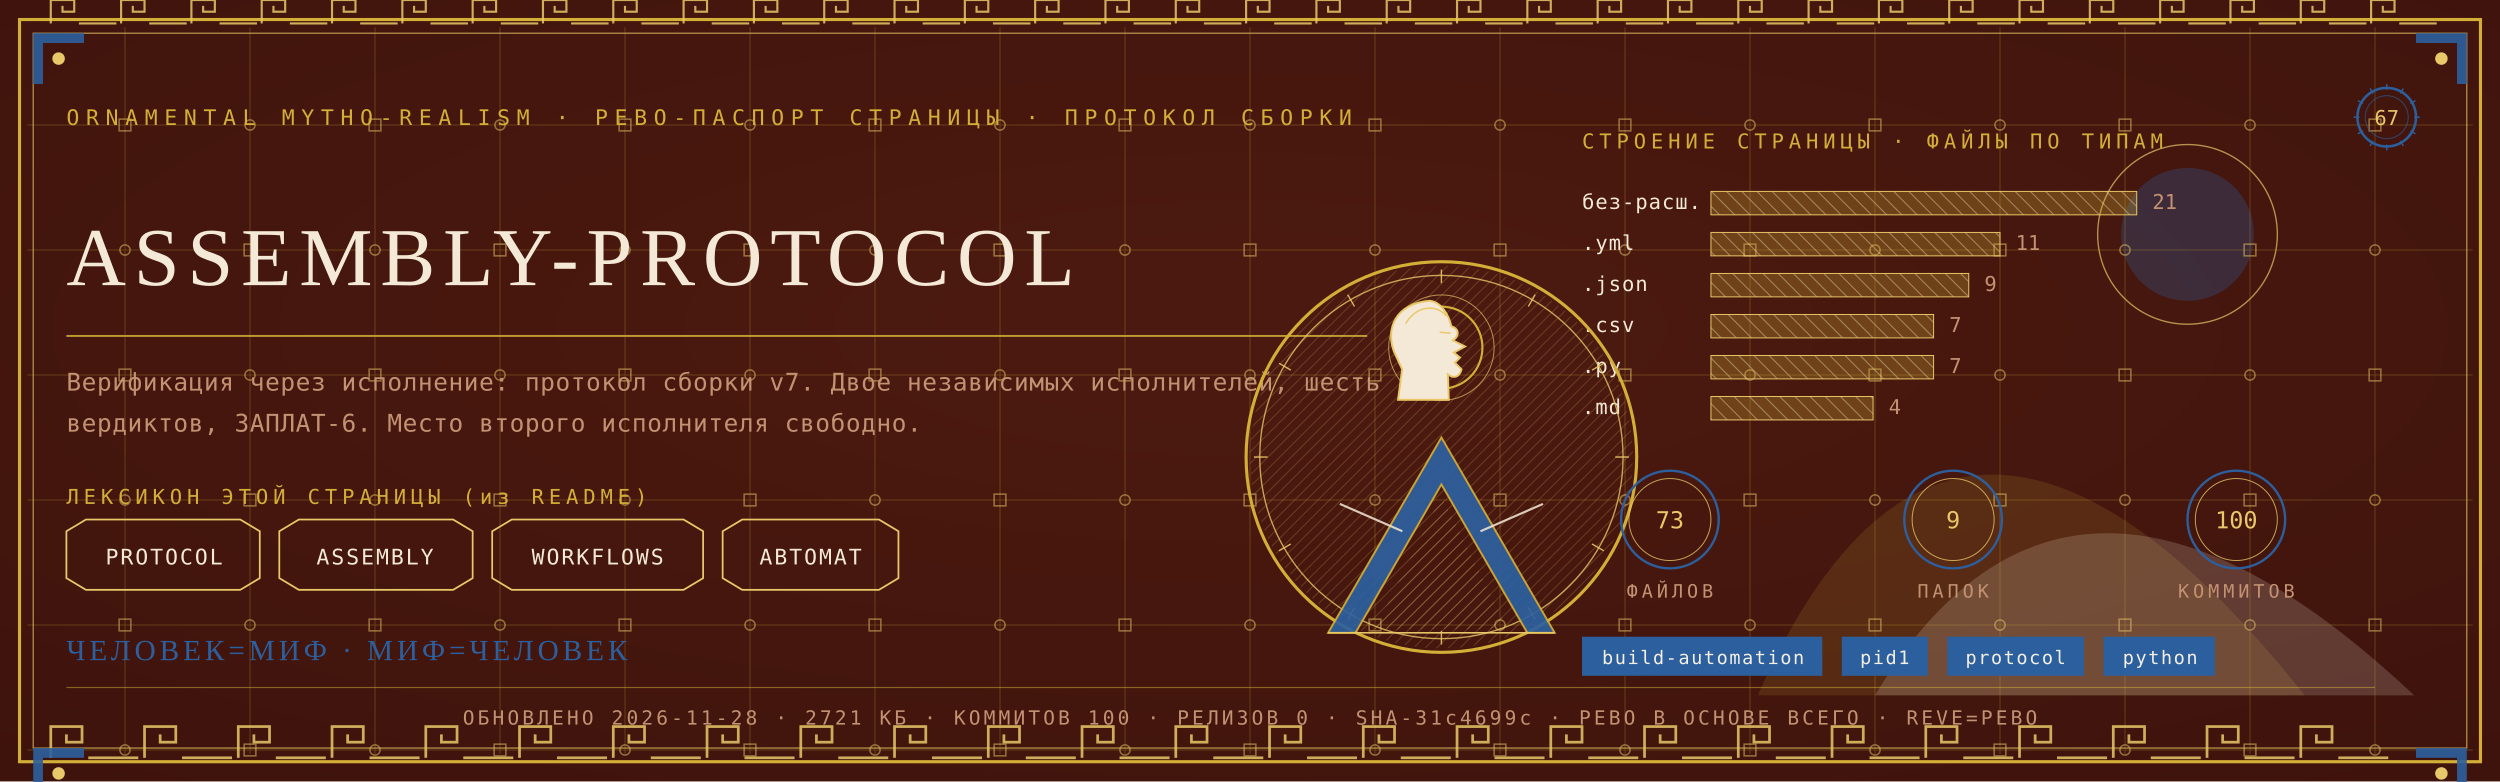
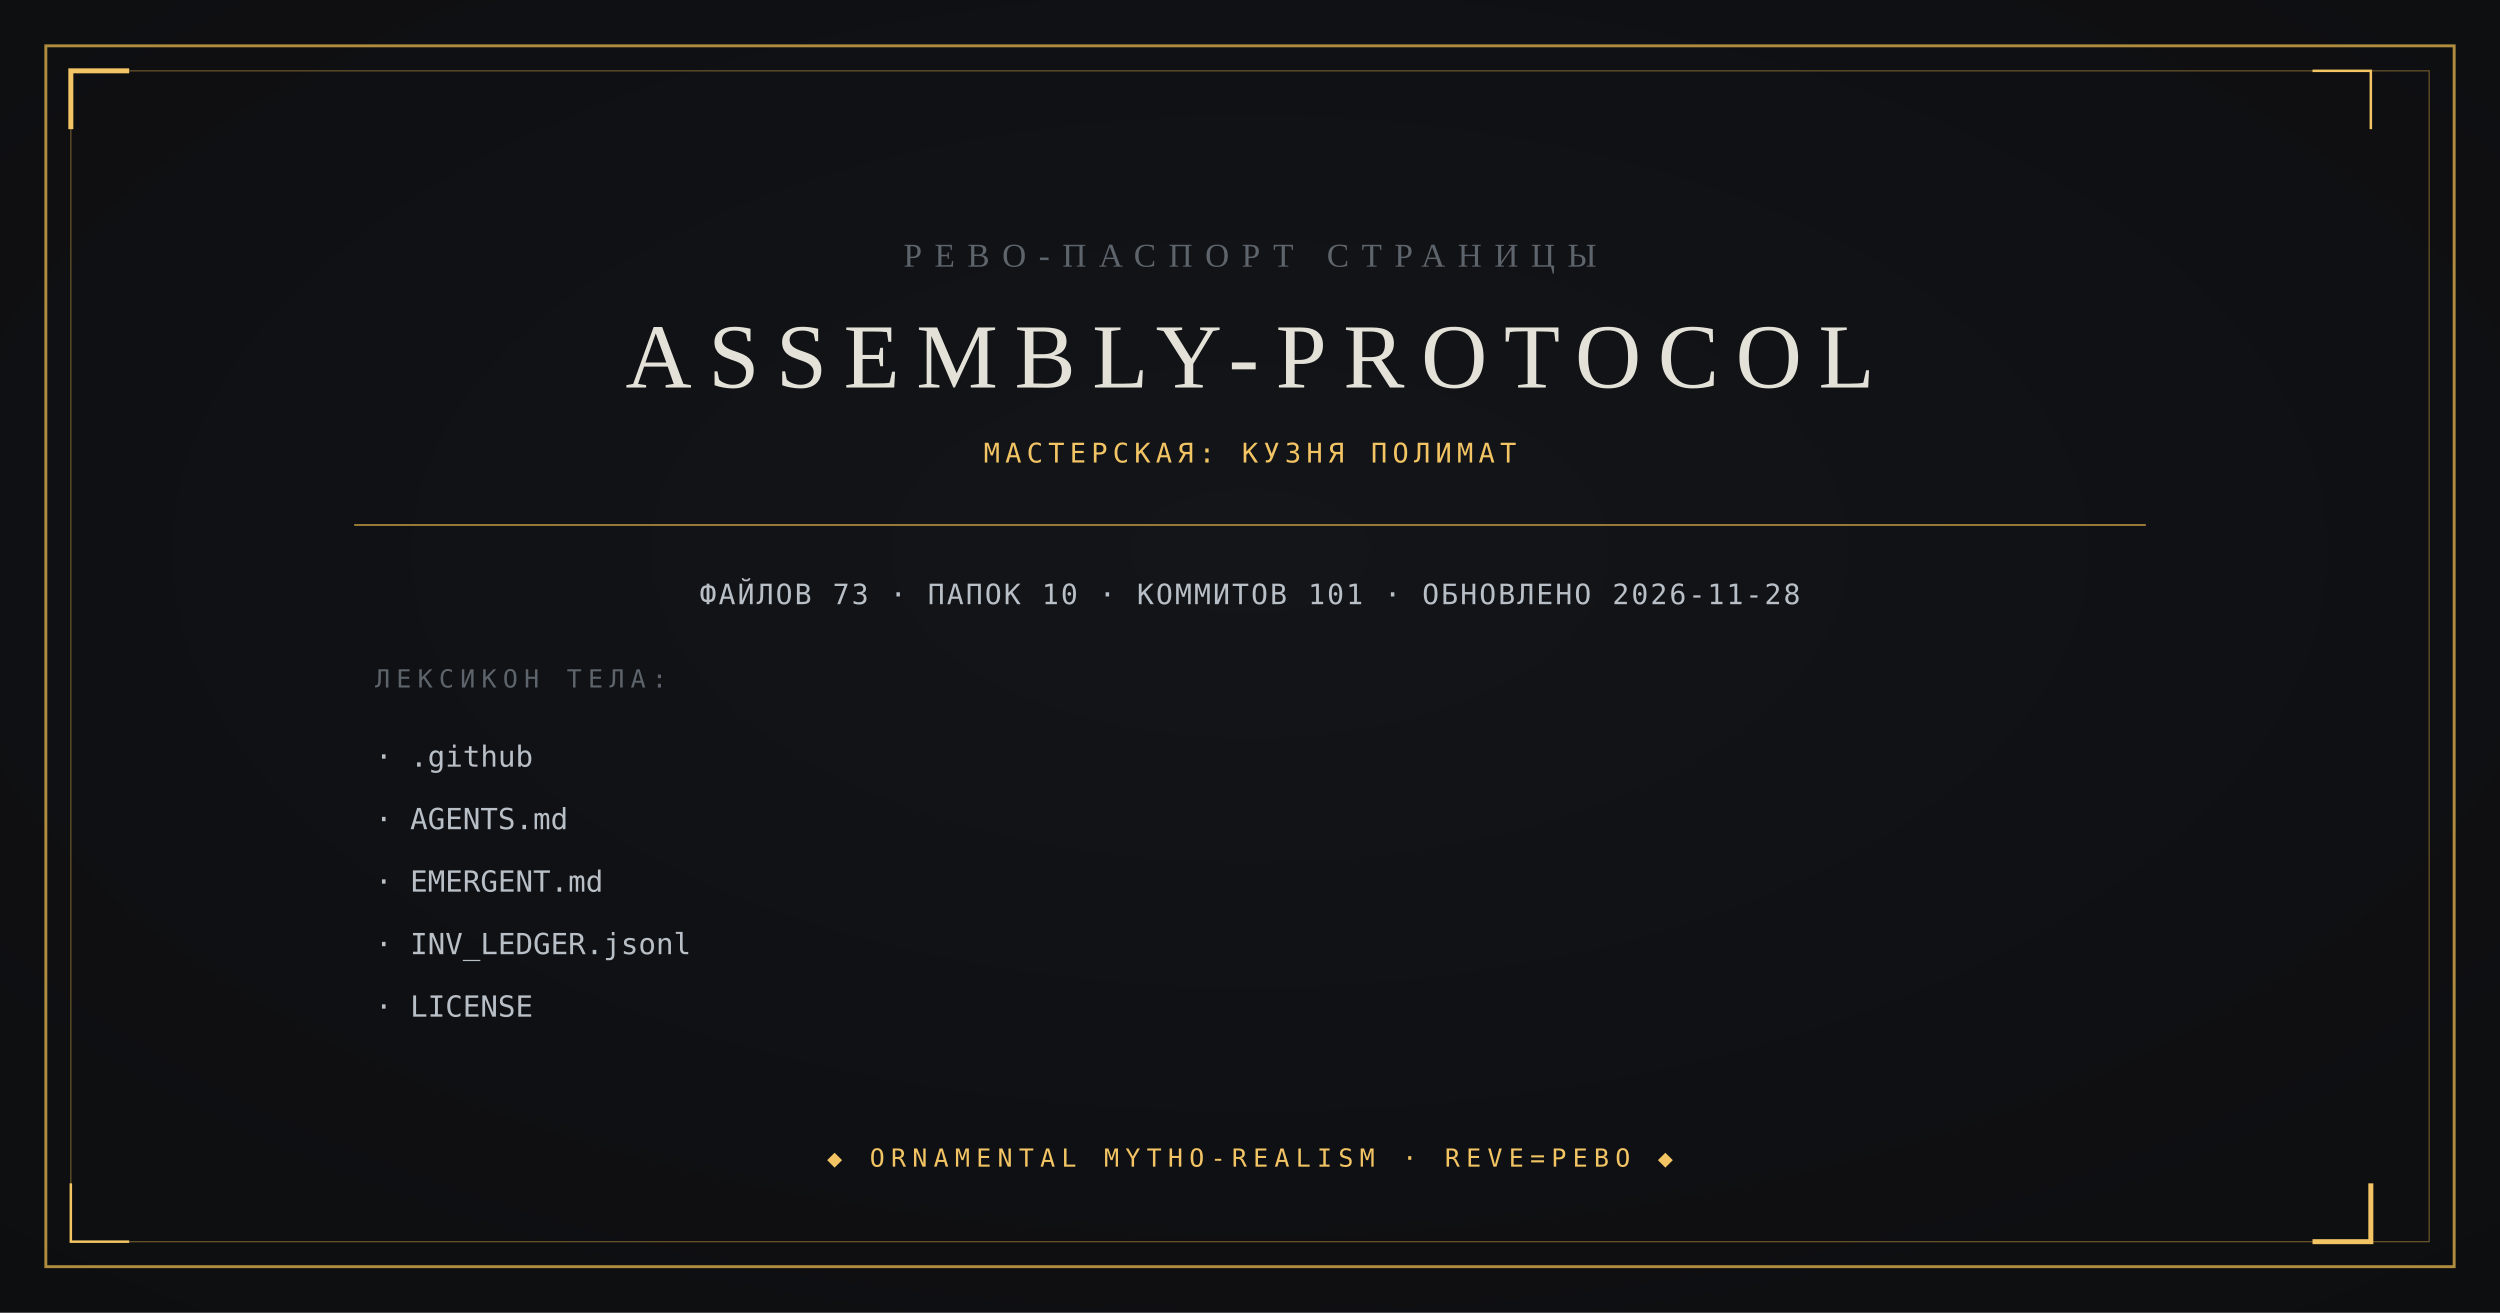
- <svg xmlns="http://www.w3.org/2000/svg" viewBox="0 0 1280 400" width="1280" height="400">
-   <defs>
-     <radialGradient id="rp67" cx="0.5" cy="0.42" r="1.1">
-       <stop offset="0" stop-color="#4E1A10" />
-       <stop offset="1" stop-color="#38100A" />
-     </radialGradient>
-     <pattern id="hatchm" width="4.2" height="4.2" patternUnits="userSpaceOnUse" patternTransform="rotate(45)">
-       <rect width="4.2" height="4.2" fill="none" />
-       <line x1="0" y1="0" x2="0" y2="4.2" stroke="#E8C868" stroke-width="0.5" />
-     </pattern>
-     <pattern id="hatchv" width="5.5" height="5.5" patternUnits="userSpaceOnUse" patternTransform="rotate(-45)">
-       <rect width="5.5" height="5.5" fill="none" />
-       <line x1="0" y1="0" x2="0" y2="5.5" stroke="#F4E9D6" stroke-width="0.5" />
-     </pattern>
-   </defs>
-   <rect width="1280" height="400" fill="#38100A" />
-   <rect width="1280" height="400" fill="url(#rp67)" opacity="0.94" />
-   <path d="M 900 356 Q 1000 130 1180 356 Z" fill="#D4AF37" opacity="0.14" />
-   <path d="M 960 356 Q 1060 190 1236 356 Z" fill="#F4E9D6" opacity="0.18" />
-   <circle cx="1120" cy="120" r="34" fill="#2C5F9E" opacity="0.30" />
-   <circle cx="1120" cy="120" r="46" fill="none" stroke="#E8C868" stroke-width="0.7" opacity="0.7" />
-   <g stroke="#D4AF37" stroke-width="0.45" opacity="0.30">
-     <line x1="64" y1="14" x2="64" y2="386" />
-     <line x1="128" y1="14" x2="128" y2="386" />
-     <line x1="192" y1="14" x2="192" y2="386" />
-     <line x1="256" y1="14" x2="256" y2="386" />
-     <line x1="320" y1="14" x2="320" y2="386" />
-     <line x1="384" y1="14" x2="384" y2="386" />
-     <line x1="448" y1="14" x2="448" y2="386" />
-     <line x1="512" y1="14" x2="512" y2="386" />
-     <line x1="576" y1="14" x2="576" y2="386" />
-     <line x1="640" y1="14" x2="640" y2="386" />
-     <line x1="704" y1="14" x2="704" y2="386" />
-     <line x1="768" y1="14" x2="768" y2="386" />
-     <line x1="832" y1="14" x2="832" y2="386" />
-     <line x1="896" y1="14" x2="896" y2="386" />
-     <line x1="960" y1="14" x2="960" y2="386" />
-     <line x1="1024" y1="14" x2="1024" y2="386" />
-     <line x1="1088" y1="14" x2="1088" y2="386" />
-     <line x1="1152" y1="14" x2="1152" y2="386" />
-     <line x1="1216" y1="14" x2="1216" y2="386" />
-     <line x1="14" y1="64" x2="1266" y2="64" />
-     <line x1="14" y1="128" x2="1266" y2="128" />
-     <line x1="14" y1="192" x2="1266" y2="192" />
-     <line x1="14" y1="256" x2="1266" y2="256" />
-     <line x1="14" y1="320" x2="1266" y2="320" />
-     <line x1="14" y1="384" x2="1266" y2="384" />
-   </g>
-   <g fill="none" stroke="#E8C868" stroke-width="0.8" opacity="0.5">
-     <rect x="61" y="61" width="6" height="6" />
-     <circle cx="64" cy="128" r="2.6" />
-     <rect x="61" y="189" width="6" height="6" />
-     <circle cx="64" cy="256" r="2.6" />
-     <rect x="61" y="317" width="6" height="6" />
-     <circle cx="64" cy="384" r="2.6" />
-     <circle cx="128" cy="64" r="2.6" />
-     <rect x="125" y="125" width="6" height="6" />
-     <circle cx="128" cy="192" r="2.6" />
-     <rect x="125" y="253" width="6" height="6" />
-     <circle cx="128" cy="320" r="2.6" />
-     <rect x="125" y="381" width="6" height="6" />
-     <rect x="189" y="61" width="6" height="6" />
-     <circle cx="192" cy="128" r="2.6" />
-     <rect x="189" y="189" width="6" height="6" />
-     <circle cx="192" cy="256" r="2.6" />
-     <rect x="189" y="317" width="6" height="6" />
-     <circle cx="192" cy="384" r="2.6" />
-     <circle cx="256" cy="64" r="2.6" />
-     <rect x="253" y="125" width="6" height="6" />
-     <circle cx="256" cy="192" r="2.6" />
-     <rect x="253" y="253" width="6" height="6" />
-     <circle cx="256" cy="320" r="2.6" />
-     <rect x="253" y="381" width="6" height="6" />
-     <rect x="317" y="61" width="6" height="6" />
-     <circle cx="320" cy="128" r="2.6" />
-     <rect x="317" y="189" width="6" height="6" />
-     <circle cx="320" cy="256" r="2.6" />
-     <rect x="317" y="317" width="6" height="6" />
-     <circle cx="320" cy="384" r="2.6" />
-     <circle cx="384" cy="64" r="2.6" />
-     <rect x="381" y="125" width="6" height="6" />
-     <circle cx="384" cy="192" r="2.6" />
-     <rect x="381" y="253" width="6" height="6" />
-     <circle cx="384" cy="320" r="2.6" />
-     <rect x="381" y="381" width="6" height="6" />
-     <rect x="445" y="61" width="6" height="6" />
-     <circle cx="448" cy="128" r="2.6" />
-     <rect x="445" y="189" width="6" height="6" />
-     <circle cx="448" cy="256" r="2.6" />
-     <rect x="445" y="317" width="6" height="6" />
-     <circle cx="448" cy="384" r="2.6" />
-     <circle cx="512" cy="64" r="2.6" />
-     <rect x="509" y="125" width="6" height="6" />
-     <circle cx="512" cy="192" r="2.6" />
-     <rect x="509" y="253" width="6" height="6" />
-     <circle cx="512" cy="320" r="2.6" />
-     <rect x="509" y="381" width="6" height="6" />
-     <rect x="573" y="61" width="6" height="6" />
-     <circle cx="576" cy="128" r="2.6" />
-     <rect x="573" y="189" width="6" height="6" />
-     <circle cx="576" cy="256" r="2.6" />
-     <rect x="573" y="317" width="6" height="6" />
-     <circle cx="576" cy="384" r="2.6" />
-     <circle cx="640" cy="64" r="2.6" />
-     <rect x="637" y="125" width="6" height="6" />
-     <circle cx="640" cy="192" r="2.6" />
-     <rect x="637" y="253" width="6" height="6" />
-     <circle cx="640" cy="320" r="2.6" />
-     <rect x="637" y="381" width="6" height="6" />
-     <rect x="701" y="61" width="6" height="6" />
-     <circle cx="704" cy="128" r="2.6" />
-     <rect x="701" y="189" width="6" height="6" />
-     <circle cx="704" cy="256" r="2.6" />
-     <rect x="701" y="317" width="6" height="6" />
-     <circle cx="704" cy="384" r="2.6" />
-     <circle cx="768" cy="64" r="2.6" />
-     <rect x="765" y="125" width="6" height="6" />
-     <circle cx="768" cy="192" r="2.6" />
-     <rect x="765" y="253" width="6" height="6" />
-     <circle cx="768" cy="320" r="2.6" />
-     <rect x="765" y="381" width="6" height="6" />
-     <rect x="829" y="61" width="6" height="6" />
-     <circle cx="832" cy="128" r="2.6" />
-     <rect x="829" y="189" width="6" height="6" />
-     <circle cx="832" cy="256" r="2.6" />
-     <rect x="829" y="317" width="6" height="6" />
-     <circle cx="832" cy="384" r="2.6" />
-     <circle cx="896" cy="64" r="2.6" />
-     <rect x="893" y="125" width="6" height="6" />
-     <circle cx="896" cy="192" r="2.6" />
-     <rect x="893" y="253" width="6" height="6" />
-     <circle cx="896" cy="320" r="2.6" />
-     <rect x="893" y="381" width="6" height="6" />
-     <rect x="957" y="61" width="6" height="6" />
-     <circle cx="960" cy="128" r="2.6" />
-     <rect x="957" y="189" width="6" height="6" />
-     <circle cx="960" cy="256" r="2.6" />
-     <rect x="957" y="317" width="6" height="6" />
-     <circle cx="960" cy="384" r="2.6" />
-     <circle cx="1024" cy="64" r="2.6" />
-     <rect x="1021" y="125" width="6" height="6" />
-     <circle cx="1024" cy="192" r="2.6" />
-     <rect x="1021" y="253" width="6" height="6" />
-     <circle cx="1024" cy="320" r="2.6" />
-     <rect x="1021" y="381" width="6" height="6" />
-     <rect x="1085" y="61" width="6" height="6" />
-     <circle cx="1088" cy="128" r="2.6" />
-     <rect x="1085" y="189" width="6" height="6" />
-     <circle cx="1088" cy="256" r="2.6" />
-     <rect x="1085" y="317" width="6" height="6" />
-     <circle cx="1088" cy="384" r="2.6" />
-     <circle cx="1152" cy="64" r="2.6" />
-     <rect x="1149" y="125" width="6" height="6" />
-     <circle cx="1152" cy="192" r="2.6" />
-     <rect x="1149" y="253" width="6" height="6" />
-     <circle cx="1152" cy="320" r="2.6" />
-     <rect x="1149" y="381" width="6" height="6" />
-     <rect x="1213" y="61" width="6" height="6" />
-     <circle cx="1216" cy="128" r="2.6" />
-     <rect x="1213" y="189" width="6" height="6" />
-     <circle cx="1216" cy="256" r="2.6" />
-     <rect x="1213" y="317" width="6" height="6" />
-     <circle cx="1216" cy="384" r="2.6" />
-   </g>
-   <rect x="10" y="10" width="1260" height="380" fill="none" stroke="#D4AF37" stroke-width="1.6" />
-   <rect x="17" y="17" width="1246" height="366" fill="none" stroke="#E8C868" stroke-width="0.6" opacity="0.75" />
-   <g fill="none" stroke="#E8C868" stroke-width="1.4" opacity="0.85">
-     <path d="M 26 388 L 26 372 L 42 372 L 42 380.0 L 34.0 380.0 L 34.0 376.0" />
-     <line x1="45.2" y1="388" x2="70.8" y2="388" />
-     <path d="M 74 388 L 74 372 L 90 372 L 90 380.0 L 82.0 380.0 L 82.0 376.0" />
-     <line x1="93.2" y1="388" x2="118.8" y2="388" />
-     <path d="M 122 388 L 122 372 L 138 372 L 138 380.0 L 130.0 380.0 L 130.0 376.0" />
-     <line x1="141.2" y1="388" x2="166.8" y2="388" />
-     <path d="M 170 388 L 170 372 L 186 372 L 186 380.0 L 178.0 380.0 L 178.0 376.0" />
-     <line x1="189.2" y1="388" x2="214.8" y2="388" />
-     <path d="M 218 388 L 218 372 L 234 372 L 234 380.0 L 226.0 380.0 L 226.0 376.0" />
-     <line x1="237.2" y1="388" x2="262.8" y2="388" />
-     <path d="M 266 388 L 266 372 L 282 372 L 282 380.0 L 274.0 380.0 L 274.0 376.0" />
-     <line x1="285.2" y1="388" x2="310.8" y2="388" />
-     <path d="M 314 388 L 314 372 L 330 372 L 330 380.0 L 322.0 380.0 L 322.0 376.0" />
-     <line x1="333.2" y1="388" x2="358.8" y2="388" />
-     <path d="M 362 388 L 362 372 L 378 372 L 378 380.0 L 370.0 380.0 L 370.0 376.0" />
-     <line x1="381.2" y1="388" x2="406.8" y2="388" />
-     <path d="M 410 388 L 410 372 L 426 372 L 426 380.0 L 418.0 380.0 L 418.0 376.0" />
-     <line x1="429.2" y1="388" x2="454.8" y2="388" />
-     <path d="M 458 388 L 458 372 L 474 372 L 474 380.0 L 466.0 380.0 L 466.0 376.0" />
-     <line x1="477.2" y1="388" x2="502.8" y2="388" />
-     <path d="M 506 388 L 506 372 L 522 372 L 522 380.0 L 514.0 380.0 L 514.0 376.0" />
-     <line x1="525.2" y1="388" x2="550.8" y2="388" />
-     <path d="M 554 388 L 554 372 L 570 372 L 570 380.0 L 562.0 380.0 L 562.0 376.0" />
-     <line x1="573.2" y1="388" x2="598.8" y2="388" />
-     <path d="M 602 388 L 602 372 L 618 372 L 618 380.0 L 610.0 380.0 L 610.0 376.0" />
-     <line x1="621.2" y1="388" x2="646.8" y2="388" />
-     <path d="M 650 388 L 650 372 L 666 372 L 666 380.0 L 658.0 380.0 L 658.0 376.0" />
-     <line x1="669.2" y1="388" x2="694.8" y2="388" />
-     <path d="M 698 388 L 698 372 L 714 372 L 714 380.0 L 706.0 380.0 L 706.0 376.0" />
-     <line x1="717.2" y1="388" x2="742.8" y2="388" />
-     <path d="M 746 388 L 746 372 L 762 372 L 762 380.0 L 754.0 380.0 L 754.0 376.0" />
-     <line x1="765.2" y1="388" x2="790.8" y2="388" />
-     <path d="M 794 388 L 794 372 L 810 372 L 810 380.0 L 802.0 380.0 L 802.0 376.0" />
-     <line x1="813.2" y1="388" x2="838.8" y2="388" />
-     <path d="M 842 388 L 842 372 L 858 372 L 858 380.0 L 850.0 380.0 L 850.0 376.0" />
-     <line x1="861.2" y1="388" x2="886.8" y2="388" />
-     <path d="M 890 388 L 890 372 L 906 372 L 906 380.0 L 898.0 380.0 L 898.0 376.0" />
-     <line x1="909.2" y1="388" x2="934.8" y2="388" />
-     <path d="M 938 388 L 938 372 L 954 372 L 954 380.0 L 946.0 380.0 L 946.0 376.0" />
-     <line x1="957.2" y1="388" x2="982.8" y2="388" />
-     <path d="M 986 388 L 986 372 L 1002 372 L 1002 380.0 L 994.0 380.0 L 994.0 376.0" />
-     <line x1="1005.2" y1="388" x2="1030.8" y2="388" />
-     <path d="M 1034 388 L 1034 372 L 1050 372 L 1050 380.0 L 1042.0 380.0 L 1042.0 376.0" />
-     <line x1="1053.2" y1="388" x2="1078.8" y2="388" />
-     <path d="M 1082 388 L 1082 372 L 1098 372 L 1098 380.0 L 1090.0 380.0 L 1090.0 376.0" />
-     <line x1="1101.2" y1="388" x2="1126.8" y2="388" />
-     <path d="M 1130 388 L 1130 372 L 1146 372 L 1146 380.0 L 1138.0 380.0 L 1138.0 376.0" />
-     <line x1="1149.2" y1="388" x2="1174.8" y2="388" />
-     <path d="M 1178 388 L 1178 372 L 1194 372 L 1194 380.0 L 1186.0 380.0 L 1186.0 376.0" />
-     <line x1="1197.2" y1="388" x2="1222.8" y2="388" />
-   </g>
-   <g fill="none" stroke="#E8C868" stroke-width="1.1" opacity="0.85">
-     <path d="M 26 12 L 26 0 L 38 0 L 38 6.0 L 32.0 6.0 L 32.0 3.0" />
-     <line x1="40.4" y1="12" x2="59.6" y2="12" />
-     <path d="M 62 12 L 62 0 L 74 0 L 74 6.0 L 68.0 6.0 L 68.0 3.0" />
-     <line x1="76.4" y1="12" x2="95.6" y2="12" />
-     <path d="M 98 12 L 98 0 L 110 0 L 110 6.0 L 104.0 6.0 L 104.0 3.0" />
-     <line x1="112.4" y1="12" x2="131.6" y2="12" />
-     <path d="M 134 12 L 134 0 L 146 0 L 146 6.0 L 140.0 6.0 L 140.0 3.0" />
-     <line x1="148.4" y1="12" x2="167.6" y2="12" />
-     <path d="M 170 12 L 170 0 L 182 0 L 182 6.0 L 176.0 6.0 L 176.0 3.0" />
-     <line x1="184.4" y1="12" x2="203.6" y2="12" />
-     <path d="M 206 12 L 206 0 L 218 0 L 218 6.0 L 212.0 6.0 L 212.0 3.0" />
-     <line x1="220.4" y1="12" x2="239.6" y2="12" />
-     <path d="M 242 12 L 242 0 L 254 0 L 254 6.0 L 248.0 6.0 L 248.0 3.0" />
-     <line x1="256.4" y1="12" x2="275.6" y2="12" />
-     <path d="M 278 12 L 278 0 L 290 0 L 290 6.0 L 284.0 6.0 L 284.0 3.0" />
-     <line x1="292.4" y1="12" x2="311.6" y2="12" />
-     <path d="M 314 12 L 314 0 L 326 0 L 326 6.0 L 320.0 6.0 L 320.0 3.0" />
-     <line x1="328.4" y1="12" x2="347.6" y2="12" />
-     <path d="M 350 12 L 350 0 L 362 0 L 362 6.0 L 356.0 6.0 L 356.0 3.0" />
-     <line x1="364.4" y1="12" x2="383.6" y2="12" />
-     <path d="M 386 12 L 386 0 L 398 0 L 398 6.0 L 392.0 6.0 L 392.0 3.0" />
-     <line x1="400.4" y1="12" x2="419.6" y2="12" />
-     <path d="M 422 12 L 422 0 L 434 0 L 434 6.0 L 428.0 6.0 L 428.0 3.0" />
-     <line x1="436.4" y1="12" x2="455.6" y2="12" />
-     <path d="M 458 12 L 458 0 L 470 0 L 470 6.0 L 464.0 6.0 L 464.0 3.0" />
-     <line x1="472.4" y1="12" x2="491.6" y2="12" />
-     <path d="M 494 12 L 494 0 L 506 0 L 506 6.0 L 500.0 6.0 L 500.0 3.0" />
-     <line x1="508.4" y1="12" x2="527.6" y2="12" />
-     <path d="M 530 12 L 530 0 L 542 0 L 542 6.0 L 536.0 6.0 L 536.0 3.0" />
-     <line x1="544.4" y1="12" x2="563.6" y2="12" />
-     <path d="M 566 12 L 566 0 L 578 0 L 578 6.0 L 572.0 6.0 L 572.0 3.0" />
-     <line x1="580.4" y1="12" x2="599.6" y2="12" />
-     <path d="M 602 12 L 602 0 L 614 0 L 614 6.0 L 608.0 6.0 L 608.0 3.0" />
-     <line x1="616.4" y1="12" x2="635.6" y2="12" />
-     <path d="M 638 12 L 638 0 L 650 0 L 650 6.0 L 644.0 6.0 L 644.0 3.0" />
-     <line x1="652.4" y1="12" x2="671.6" y2="12" />
-     <path d="M 674 12 L 674 0 L 686 0 L 686 6.0 L 680.0 6.0 L 680.0 3.0" />
-     <line x1="688.4" y1="12" x2="707.6" y2="12" />
-     <path d="M 710 12 L 710 0 L 722 0 L 722 6.0 L 716.0 6.0 L 716.0 3.0" />
-     <line x1="724.4" y1="12" x2="743.6" y2="12" />
-     <path d="M 746 12 L 746 0 L 758 0 L 758 6.0 L 752.0 6.0 L 752.0 3.0" />
-     <line x1="760.4" y1="12" x2="779.6" y2="12" />
-     <path d="M 782 12 L 782 0 L 794 0 L 794 6.0 L 788.0 6.0 L 788.0 3.0" />
-     <line x1="796.4" y1="12" x2="815.6" y2="12" />
-     <path d="M 818 12 L 818 0 L 830 0 L 830 6.0 L 824.0 6.0 L 824.0 3.0" />
-     <line x1="832.4" y1="12" x2="851.6" y2="12" />
-     <path d="M 854 12 L 854 0 L 866 0 L 866 6.0 L 860.0 6.0 L 860.0 3.0" />
-     <line x1="868.4" y1="12" x2="887.6" y2="12" />
-     <path d="M 890 12 L 890 0 L 902 0 L 902 6.0 L 896.0 6.0 L 896.0 3.0" />
-     <line x1="904.4" y1="12" x2="923.6" y2="12" />
-     <path d="M 926 12 L 926 0 L 938 0 L 938 6.0 L 932.0 6.0 L 932.0 3.0" />
-     <line x1="940.4" y1="12" x2="959.6" y2="12" />
-     <path d="M 962 12 L 962 0 L 974 0 L 974 6.0 L 968.0 6.0 L 968.0 3.0" />
-     <line x1="976.4" y1="12" x2="995.6" y2="12" />
-     <path d="M 998 12 L 998 0 L 1010 0 L 1010 6.0 L 1004.0 6.0 L 1004.0 3.0" />
-     <line x1="1012.4" y1="12" x2="1031.6" y2="12" />
-     <path d="M 1034 12 L 1034 0 L 1046 0 L 1046 6.0 L 1040.0 6.0 L 1040.0 3.0" />
-     <line x1="1048.4" y1="12" x2="1067.6" y2="12" />
-     <path d="M 1070 12 L 1070 0 L 1082 0 L 1082 6.0 L 1076.0 6.0 L 1076.0 3.0" />
-     <line x1="1084.4" y1="12" x2="1103.6" y2="12" />
-     <path d="M 1106 12 L 1106 0 L 1118 0 L 1118 6.0 L 1112.0 6.0 L 1112.0 3.0" />
-     <line x1="1120.4" y1="12" x2="1139.6" y2="12" />
-     <path d="M 1142 12 L 1142 0 L 1154 0 L 1154 6.0 L 1148.0 6.0 L 1148.0 3.0" />
-     <line x1="1156.4" y1="12" x2="1175.6" y2="12" />
-     <path d="M 1178 12 L 1178 0 L 1190 0 L 1190 6.0 L 1184.0 6.0 L 1184.0 3.0" />
-     <line x1="1192.4" y1="12" x2="1211.6" y2="12" />
-     <path d="M 1214 12 L 1214 0 L 1226 0 L 1226 6.0 L 1220.0 6.0 L 1220.0 3.0" />
-     <line x1="1228.4" y1="12" x2="1247.6" y2="12" />
-   </g>
-   <g transform="translate(17,17) scale(1,1)">
-     <path d="M 0 0 L 26 0 L 26 5 L 5 5 L 5 26 L 0 26 Z" fill="#2C5F9E" opacity="0.9" />
-     <circle cx="13" cy="13" r="3.2" fill="#E8C868" />
-   </g>
-   <g transform="translate(1263,17) scale(-1,1)">
-     <path d="M 0 0 L 26 0 L 26 5 L 5 5 L 5 26 L 0 26 Z" fill="#2C5F9E" opacity="0.9" />
-     <circle cx="13" cy="13" r="3.2" fill="#E8C868" />
-   </g>
-   <g transform="translate(17,383) scale(1,1)">
-     <path d="M 0 0 L 26 0 L 26 5 L 5 5 L 5 26 L 0 26 Z" fill="#2C5F9E" opacity="0.9" />
-     <circle cx="13" cy="13" r="3.2" fill="#E8C868" />
-   </g>
-   <g transform="translate(1263,383) scale(-1,1)">
-     <path d="M 0 0 L 26 0 L 26 5 L 5 5 L 5 26 L 0 26 Z" fill="#2C5F9E" opacity="0.9" />
-     <circle cx="13" cy="13" r="3.2" fill="#E8C868" />
-   </g>
-   <text x="34" y="64" font-family="'Cascadia Mono', ui-monospace, Consolas, monospace" font-size="11" fill="#D4AF37" letter-spacing="3.4">ORNAMENTAL MYTHO-REALISM · РЕВО-ПАСПОРТ СТРАНИЦЫ · ПРОТОКОЛ СБОРКИ</text>
-   <g transform="translate(1222,60)">
-     <circle r="15" fill="none" stroke="#2C5F9E" stroke-width="1.3" />
-     <circle r="11" fill="none" stroke="#2C5F9E" stroke-width="0.55" opacity="0.6" />
-     <text y="4" text-anchor="middle" font-family="'Cascadia Mono', ui-monospace, Consolas, monospace" font-size="10.5" fill="#E8C868">67</text>
-     <g stroke="#2C5F9E" stroke-width="0.7">
-       <line x1="0" y1="-17" x2="0" y2="-14" transform="rotate(0)" />
-       <line x1="0" y1="-17" x2="0" y2="-14" transform="rotate(30)" />
-       <line x1="0" y1="-17" x2="0" y2="-14" transform="rotate(60)" />
-       <line x1="0" y1="-17" x2="0" y2="-14" transform="rotate(90)" />
-       <line x1="0" y1="-17" x2="0" y2="-14" transform="rotate(120)" />
-       <line x1="0" y1="-17" x2="0" y2="-14" transform="rotate(150)" />
-       <line x1="0" y1="-17" x2="0" y2="-14" transform="rotate(180)" />
-       <line x1="0" y1="-17" x2="0" y2="-14" transform="rotate(210)" />
-       <line x1="0" y1="-17" x2="0" y2="-14" transform="rotate(240)" />
-       <line x1="0" y1="-17" x2="0" y2="-14" transform="rotate(270)" />
-       <line x1="0" y1="-17" x2="0" y2="-14" transform="rotate(300)" />
-       <line x1="0" y1="-17" x2="0" y2="-14" transform="rotate(330)" />
-     </g>
-   </g>
-   <text x="34" y="146" font-family="Georgia, 'Times New Roman', serif" font-size="42.2" fill="#F4E9D6" letter-spacing="4">ASSEMBLY-PROTOCOL</text>
-   <line x1="34" y1="172" x2="700" y2="172" stroke="#D4AF37" stroke-width="1" opacity="0.85" />
-   <text x="34" y="200" font-family="'Cascadia Mono', ui-monospace, Consolas, monospace" font-size="12.5" fill="#C39272" letter-spacing="0.3">Верификация через исполнение: протокол сборки v7. Двое независимых исполнителей, шесть</text>
-   <text x="34" y="221" font-family="'Cascadia Mono', ui-monospace, Consolas, monospace" font-size="12.5" fill="#C39272" letter-spacing="0.3">вердиктов, ЗАПЛАТ-6. Место второго исполнителя свободно.</text>
-   <text x="34" y="258" font-family="'Cascadia Mono', ui-monospace, Consolas, monospace" font-size="10.5" fill="#D4AF37" letter-spacing="2.5">ЛЕКСИКОН ЭТОЙ СТРАНИЦЫ (из README)</text>
-   <path d="M 34 272 L 44 266 L 123 266 L 133 272 L 133 296 L 123 302 L 44 302 L 34 296 Z" fill="none" stroke="#E8C868" stroke-width="0.9" />
-   <text x="84" y="289" text-anchor="middle" font-family="'Cascadia Mono', ui-monospace, Consolas, monospace" font-size="11" fill="#F4E9D6" letter-spacing="1">PROTOCOL</text>
-   <path d="M 143 272 L 153 266 L 232 266 L 242 272 L 242 296 L 232 302 L 153 302 L 143 296 Z" fill="none" stroke="#E8C868" stroke-width="0.9" />
-   <text x="192" y="289" text-anchor="middle" font-family="'Cascadia Mono', ui-monospace, Consolas, monospace" font-size="11" fill="#F4E9D6" letter-spacing="1">ASSEMBLY</text>
-   <path d="M 252 272 L 262 266 L 350 266 L 360 272 L 360 296 L 350 302 L 262 302 L 252 296 Z" fill="none" stroke="#E8C868" stroke-width="0.9" />
-   <text x="306" y="289" text-anchor="middle" font-family="'Cascadia Mono', ui-monospace, Consolas, monospace" font-size="11" fill="#F4E9D6" letter-spacing="1">WORKFLOWS</text>
-   <path d="M 370 272 L 380 266 L 450 266 L 460 272 L 460 296 L 450 302 L 380 302 L 370 296 Z" fill="none" stroke="#E8C868" stroke-width="0.9" />
-   <text x="415" y="289" text-anchor="middle" font-family="'Cascadia Mono', ui-monospace, Consolas, monospace" font-size="11" fill="#F4E9D6" letter-spacing="1">АВТОМАТ</text>
-   <text x="810" y="76" font-family="'Cascadia Mono', ui-monospace, Consolas, monospace" font-size="10.5" fill="#D4AF37" letter-spacing="2.5">СТРОЕНИЕ СТРАНИЦЫ · ФАЙЛЫ ПО ТИПАМ</text>
-   <text x="810" y="107" font-family="'Cascadia Mono', ui-monospace, Consolas, monospace" font-size="10.5" fill="#F4E9D6" letter-spacing="0.5">без-расш.</text>
-   <rect x="876" y="98" width="218" height="12" fill="url(#hatchv)" opacity="0.9" />
-   <rect x="876" y="98" width="218" height="12" fill="#D4AF37" opacity="0.28" />
-   <rect x="876" y="98" width="218" height="12" fill="none" stroke="#E8C868" stroke-width="0.5" />
-   <text x="1102" y="107" font-family="'Cascadia Mono', ui-monospace, Consolas, monospace" font-size="10.5" fill="#C39272">21</text>
-   <text x="810" y="128" font-family="'Cascadia Mono', ui-monospace, Consolas, monospace" font-size="10.5" fill="#F4E9D6" letter-spacing="0.5">.yml</text>
-   <rect x="876" y="119" width="148" height="12" fill="url(#hatchv)" opacity="0.9" />
-   <rect x="876" y="119" width="148" height="12" fill="#D4AF37" opacity="0.28" />
-   <rect x="876" y="119" width="148" height="12" fill="none" stroke="#E8C868" stroke-width="0.5" />
-   <text x="1032" y="128" font-family="'Cascadia Mono', ui-monospace, Consolas, monospace" font-size="10.5" fill="#C39272">11</text>
-   <text x="810" y="149" font-family="'Cascadia Mono', ui-monospace, Consolas, monospace" font-size="10.5" fill="#F4E9D6" letter-spacing="0.5">.json</text>
-   <rect x="876" y="140" width="132" height="12" fill="url(#hatchv)" opacity="0.9" />
-   <rect x="876" y="140" width="132" height="12" fill="#D4AF37" opacity="0.28" />
-   <rect x="876" y="140" width="132" height="12" fill="none" stroke="#E8C868" stroke-width="0.5" />
-   <text x="1016" y="149" font-family="'Cascadia Mono', ui-monospace, Consolas, monospace" font-size="10.5" fill="#C39272">9</text>
-   <text x="810" y="170" font-family="'Cascadia Mono', ui-monospace, Consolas, monospace" font-size="10.5" fill="#F4E9D6" letter-spacing="0.5">.csv</text>
-   <rect x="876" y="161" width="114" height="12" fill="url(#hatchv)" opacity="0.9" />
-   <rect x="876" y="161" width="114" height="12" fill="#D4AF37" opacity="0.28" />
-   <rect x="876" y="161" width="114" height="12" fill="none" stroke="#E8C868" stroke-width="0.5" />
-   <text x="998" y="170" font-family="'Cascadia Mono', ui-monospace, Consolas, monospace" font-size="10.5" fill="#C39272">7</text>
-   <text x="810" y="191" font-family="'Cascadia Mono', ui-monospace, Consolas, monospace" font-size="10.5" fill="#F4E9D6" letter-spacing="0.5">.py</text>
-   <rect x="876" y="182" width="114" height="12" fill="url(#hatchv)" opacity="0.9" />
-   <rect x="876" y="182" width="114" height="12" fill="#D4AF37" opacity="0.28" />
-   <rect x="876" y="182" width="114" height="12" fill="none" stroke="#E8C868" stroke-width="0.5" />
-   <text x="998" y="191" font-family="'Cascadia Mono', ui-monospace, Consolas, monospace" font-size="10.5" fill="#C39272">7</text>
-   <text x="810" y="212" font-family="'Cascadia Mono', ui-monospace, Consolas, monospace" font-size="10.5" fill="#F4E9D6" letter-spacing="0.5">.md</text>
-   <rect x="876" y="203" width="83" height="12" fill="url(#hatchv)" opacity="0.9" />
-   <rect x="876" y="203" width="83" height="12" fill="#D4AF37" opacity="0.28" />
-   <rect x="876" y="203" width="83" height="12" fill="none" stroke="#E8C868" stroke-width="0.5" />
-   <text x="967" y="212" font-family="'Cascadia Mono', ui-monospace, Consolas, monospace" font-size="10.5" fill="#C39272">4</text>
-   <g transform="translate(738,234)">
-     <circle r="100" fill="none" stroke="#D4AF37" stroke-width="1.6" />
-     <circle r="93" fill="none" stroke="#E8C868" stroke-width="0.7" opacity="0.8" />
-     <circle r="98" fill="url(#hatchm)" opacity="0.4" />
-     <g stroke="#E8C868" stroke-width="0.7" opacity="0.9">
-       <line x1="0" y1="-96" x2="0" y2="-89" transform="rotate(0)" />
-       <line x1="0" y1="-96" x2="0" y2="-89" transform="rotate(30)" />
-       <line x1="0" y1="-96" x2="0" y2="-89" transform="rotate(60)" />
-       <line x1="0" y1="-96" x2="0" y2="-89" transform="rotate(90)" />
-       <line x1="0" y1="-96" x2="0" y2="-89" transform="rotate(120)" />
-       <line x1="0" y1="-96" x2="0" y2="-89" transform="rotate(150)" />
-       <line x1="0" y1="-96" x2="0" y2="-89" transform="rotate(180)" />
-       <line x1="0" y1="-96" x2="0" y2="-89" transform="rotate(210)" />
-       <line x1="0" y1="-96" x2="0" y2="-89" transform="rotate(240)" />
-       <line x1="0" y1="-96" x2="0" y2="-89" transform="rotate(270)" />
-       <line x1="0" y1="-96" x2="0" y2="-89" transform="rotate(300)" />
-       <line x1="0" y1="-96" x2="0" y2="-89" transform="rotate(330)" />
-     </g>
-     <circle cy="-56" r="21" fill="none" stroke="#D4AF37" stroke-width="1.1" />
-     <circle cy="-56" r="27" fill="none" stroke="#E8C868" stroke-width="0.5" opacity="0.7" />
-     <path d="M -6.0 -80.0 C -23.5 -78.7 -28.7 -65.7 -24.3 -54.0 L -20.1 -44.9 L -22.2 -29.3 L 3.8 -29.3 L 3.3 -42.3 C 6.9 -39.7 9.5 -41.5 10.3 -44.9 L 6.9 -48.3 L 9.5 -50.9 L 6.4 -53.5 L 12.1 -56.6 L 5.9 -59.7 C 9.5 -62.3 9.0 -65.7 5.1 -67.0 C 3.8 -72.7 -0.1 -79.5 -6.0 -80.0 Z" fill="#F4E9D6" stroke="#E8C868" stroke-width="1.0" />
-     <g fill="none" stroke="#E8C868" stroke-width="0.8" opacity="0.95">
-       <path d="M -18.3 -68.3 C -13.1 -77.4 -2.7 -78.7 2.5 -72.2" />
-       <path d="M -0.9 -63.9 L 4.8 -63.4" />
-     </g>
-     <path d="M -58.0 90.0 L 0 -10.0 L 58.0 90.0 L 44.0 90.0 L 0 14.0 L -44.0 90.0 Z" fill="#2C5F9E" opacity="0.92" stroke="#D4AF37" stroke-width="1.0" />
-     <path d="M -34.0 88.0 L 0 20.0 L 34.0 88.0" fill="url(#hatchm)" opacity="0.5" stroke="none" />
-     <path d="M -58.0 90.0 L 58.0 90.0" fill="none" stroke="#E8C868" stroke-width="0.8" />
-     <path d="M -52.0 24.0 L -20.0 38.0" fill="none" stroke="#F4E9D6" stroke-width="1.1" opacity="0.85" />
-     <path d="M 52.0 24.0 L 20.0 38.0" fill="none" stroke="#F4E9D6" stroke-width="1.1" opacity="0.85" />
-   </g>
-   <g transform="translate(855,266)">
-     <circle r="25" fill="none" stroke="#2C5F9E" stroke-width="1.2" />
-     <circle r="21" fill="none" stroke="#E8C868" stroke-width="0.5" opacity="0.8" />
-     <text y="4.5" text-anchor="middle" font-family="'Cascadia Mono', ui-monospace, Consolas, monospace" font-size="12" fill="#E8C868">73</text>
-     <text y="40" text-anchor="middle" font-family="'Cascadia Mono', ui-monospace, Consolas, monospace" font-size="9.5" fill="#C39272" letter-spacing="2">ФАЙЛОВ</text>
-   </g>
-   <g transform="translate(1000,266)">
-     <circle r="25" fill="none" stroke="#2C5F9E" stroke-width="1.2" />
-     <circle r="21" fill="none" stroke="#E8C868" stroke-width="0.5" opacity="0.8" />
-     <text y="4.5" text-anchor="middle" font-family="'Cascadia Mono', ui-monospace, Consolas, monospace" font-size="12" fill="#E8C868">9</text>
-     <text y="40" text-anchor="middle" font-family="'Cascadia Mono', ui-monospace, Consolas, monospace" font-size="9.5" fill="#C39272" letter-spacing="2">ПАПОК</text>
-   </g>
-   <g transform="translate(1145,266)">
-     <circle r="25" fill="none" stroke="#2C5F9E" stroke-width="1.2" />
-     <circle r="21" fill="none" stroke="#E8C868" stroke-width="0.5" opacity="0.8" />
-     <text y="4.5" text-anchor="middle" font-family="'Cascadia Mono', ui-monospace, Consolas, monospace" font-size="12" fill="#E8C868">100</text>
-     <text y="40" text-anchor="middle" font-family="'Cascadia Mono', ui-monospace, Consolas, monospace" font-size="9.5" fill="#C39272" letter-spacing="2">КОММИТОВ</text>
-   </g>
-   <rect x="810" y="326" rx="0" width="123" height="20" fill="#2C5F9E" />
-   <text x="872" y="340" text-anchor="middle" font-family="'Cascadia Mono', ui-monospace, Consolas, monospace" font-size="9.5" fill="#F5EFE2" letter-spacing="0.8">build-automation</text>
-   <rect x="943" y="326" rx="0" width="44" height="20" fill="#2C5F9E" />
-   <text x="965" y="340" text-anchor="middle" font-family="'Cascadia Mono', ui-monospace, Consolas, monospace" font-size="9.5" fill="#F5EFE2" letter-spacing="0.8">pid1</text>
-   <rect x="997" y="326" rx="0" width="70" height="20" fill="#2C5F9E" />
-   <text x="1032" y="340" text-anchor="middle" font-family="'Cascadia Mono', ui-monospace, Consolas, monospace" font-size="9.5" fill="#F5EFE2" letter-spacing="0.8">protocol</text>
-   <rect x="1077" y="326" rx="0" width="57" height="20" fill="#2C5F9E" />
-   <text x="1106" y="340" text-anchor="middle" font-family="'Cascadia Mono', ui-monospace, Consolas, monospace" font-size="9.5" fill="#F5EFE2" letter-spacing="0.8">python</text>
-   <text x="34" y="338" font-family="Georgia, 'Times New Roman', serif" font-size="15" fill="#2C5F9E" letter-spacing="2">ЧЕЛОВЕК=МИФ · МИФ=ЧЕЛОВЕК</text>
-   <line x1="34" y1="352" x2="1216" y2="352" stroke="#D4AF37" stroke-width="0.6" opacity="0.5" />
-   <text x="640" y="371" text-anchor="middle" font-family="'Cascadia Mono', ui-monospace, Consolas, monospace" font-size="10" fill="#C39272" letter-spacing="1.6">ОБНОВЛЕНО 2026-11-28 · 2721 КБ · КОММИТОВ 100 · РЕЛИЗОВ 0 · SHA-31c4699c · РЕВО В ОСНОВЕ ВСЕГО · REVE=РЕВО</text>
+ <svg xmlns="http://www.w3.org/2000/svg" viewBox="0 0 1200 630" width="1200" height="630">
+   <rect width="1200" height="630" fill="#0B0C0E" />
+   <radialGradient id="v" cx="0.5" cy="0.42" r="0.95">
+     <stop offset="0" stop-color="#14161A" />
+     <stop offset="1" stop-color="#0B0C0E" />
+   </radialGradient>
+   <rect width="1200" height="630" fill="url(#v)" opacity="0.9" />
+   <rect x="22" y="22" width="1156" height="586" fill="none" stroke="#B08D3E" stroke-width="1.4" />
+   <rect x="34" y="34" width="1132" height="562" fill="none" stroke="#B08D3E" stroke-width="0.6" opacity="0.55" />
+   <path d="M 34 62 L 34 34 L 62 34" fill="none" stroke="#F2C464" stroke-width="2.4" />
+   <path d="M 1138 568 L 1138 596 L 1110 596" fill="none" stroke="#F2C464" stroke-width="2.4" />
+   <path d="M 1138 62 L 1138 34 L 1110 34" fill="none" stroke="#F2C464" stroke-width="1.2" />
+   <path d="M 62 596 L 34 596 L 34 568" fill="none" stroke="#F2C464" stroke-width="1.2" />
+   <text x="600" y="128" text-anchor="middle" font-family="Georgia, 'Times New Roman', serif" font-size="16" fill="#5E646C" letter-spacing="6">РЕВО-ПАСПОРТ СТРАНИЦЫ</text>
+   <text x="600" y="186" text-anchor="middle" font-family="Georgia, 'Times New Roman', serif" font-size="44" fill="#E4E2D8" letter-spacing="8">ASSEMBLY-PROTOCOL</text>
+   <text x="600" y="222" text-anchor="middle" font-family="ui-monospace, Consolas, monospace" font-size="13" fill="#F2C464" letter-spacing="2.5">МАСТЕРСКАЯ: КУЗНЯ ПОЛИМАТ</text>
+   <line x1="170" y1="252" x2="1030" y2="252" stroke="#B08D3E" stroke-width="0.8" />
+   <text x="600" y="290" text-anchor="middle" font-family="ui-monospace, Consolas, monospace" font-size="13.5" fill="#B9BFC7" letter-spacing="1">ФАЙЛОВ 73 · ПАПОК 10 · КОММИТОВ 101 · ОБНОВЛЕНО 2026-11-28</text>
+   <text x="180" y="330" font-family="ui-monospace, Consolas, monospace" font-size="12" fill="#5E646C" letter-spacing="3">ЛЕКСИКОН ТЕЛА:</text>
+   <text x="180" y="368" font-family="ui-monospace, Consolas, monospace" font-size="14" fill="#B9BFC7">· .github</text>
+   <text x="180" y="398" font-family="ui-monospace, Consolas, monospace" font-size="14" fill="#B9BFC7">· AGENTS.md</text>
+   <text x="180" y="428" font-family="ui-monospace, Consolas, monospace" font-size="14" fill="#B9BFC7">· EMERGENT.md</text>
+   <text x="180" y="458" font-family="ui-monospace, Consolas, monospace" font-size="14" fill="#B9BFC7">· INV_LEDGER.jsonl</text>
+   <text x="180" y="488" font-family="ui-monospace, Consolas, monospace" font-size="14" fill="#B9BFC7">· LICENSE</text>
+   <text x="600" y="560" text-anchor="middle" font-family="ui-monospace, Consolas, monospace" font-size="12" fill="#F2C464" letter-spacing="3">◆ ORNAMENTAL MYTHO-REALISM · REVE=РЕВО ◆</text>
</svg>
